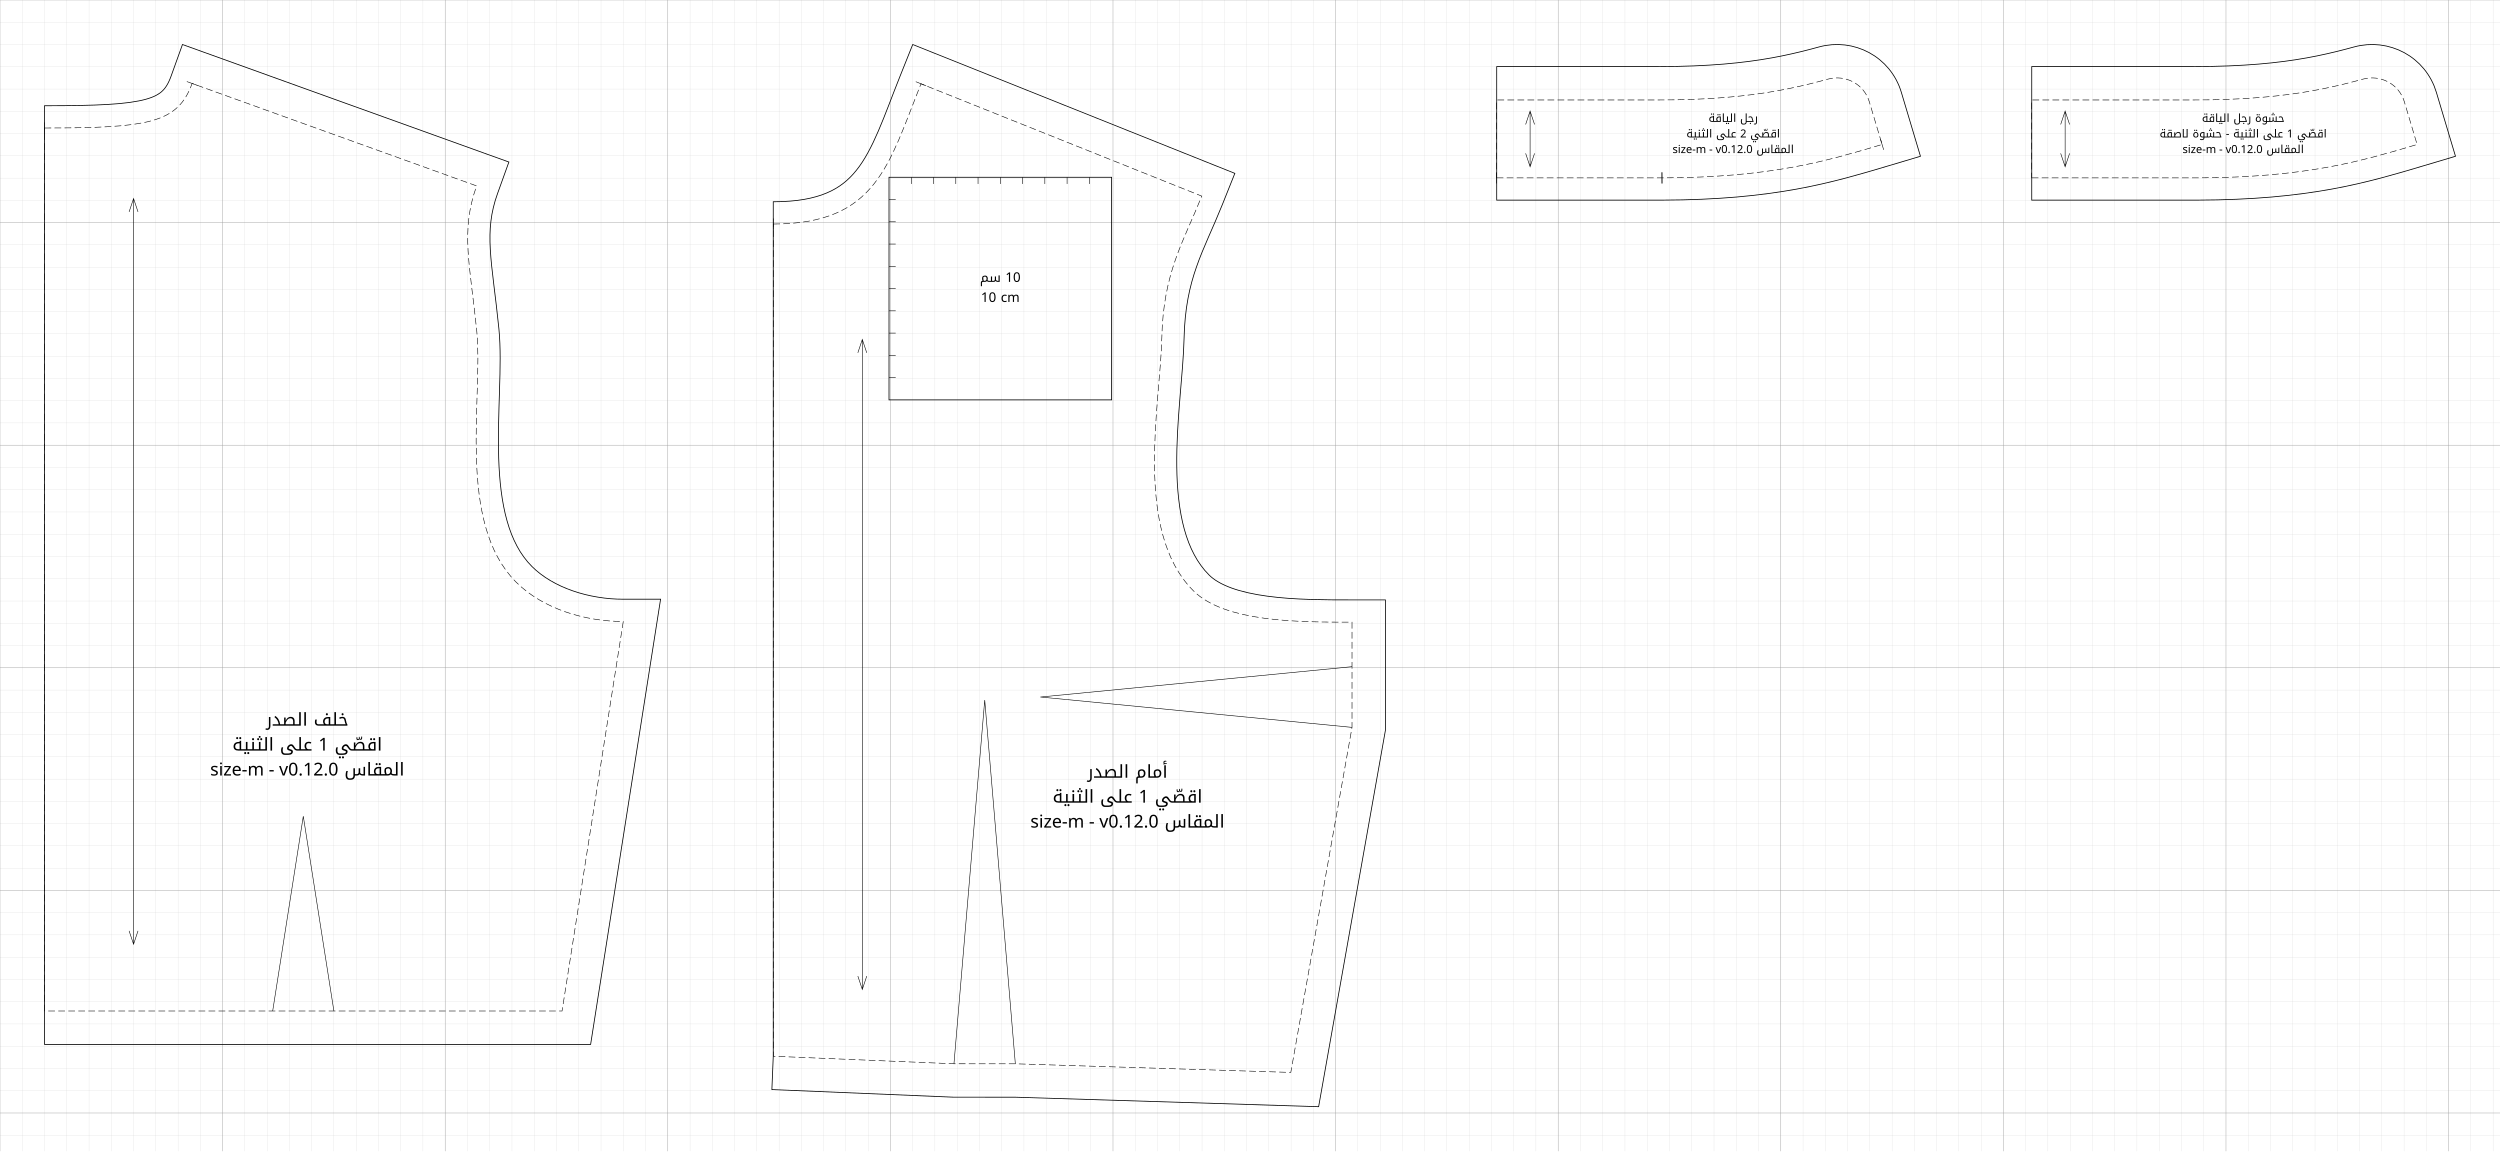
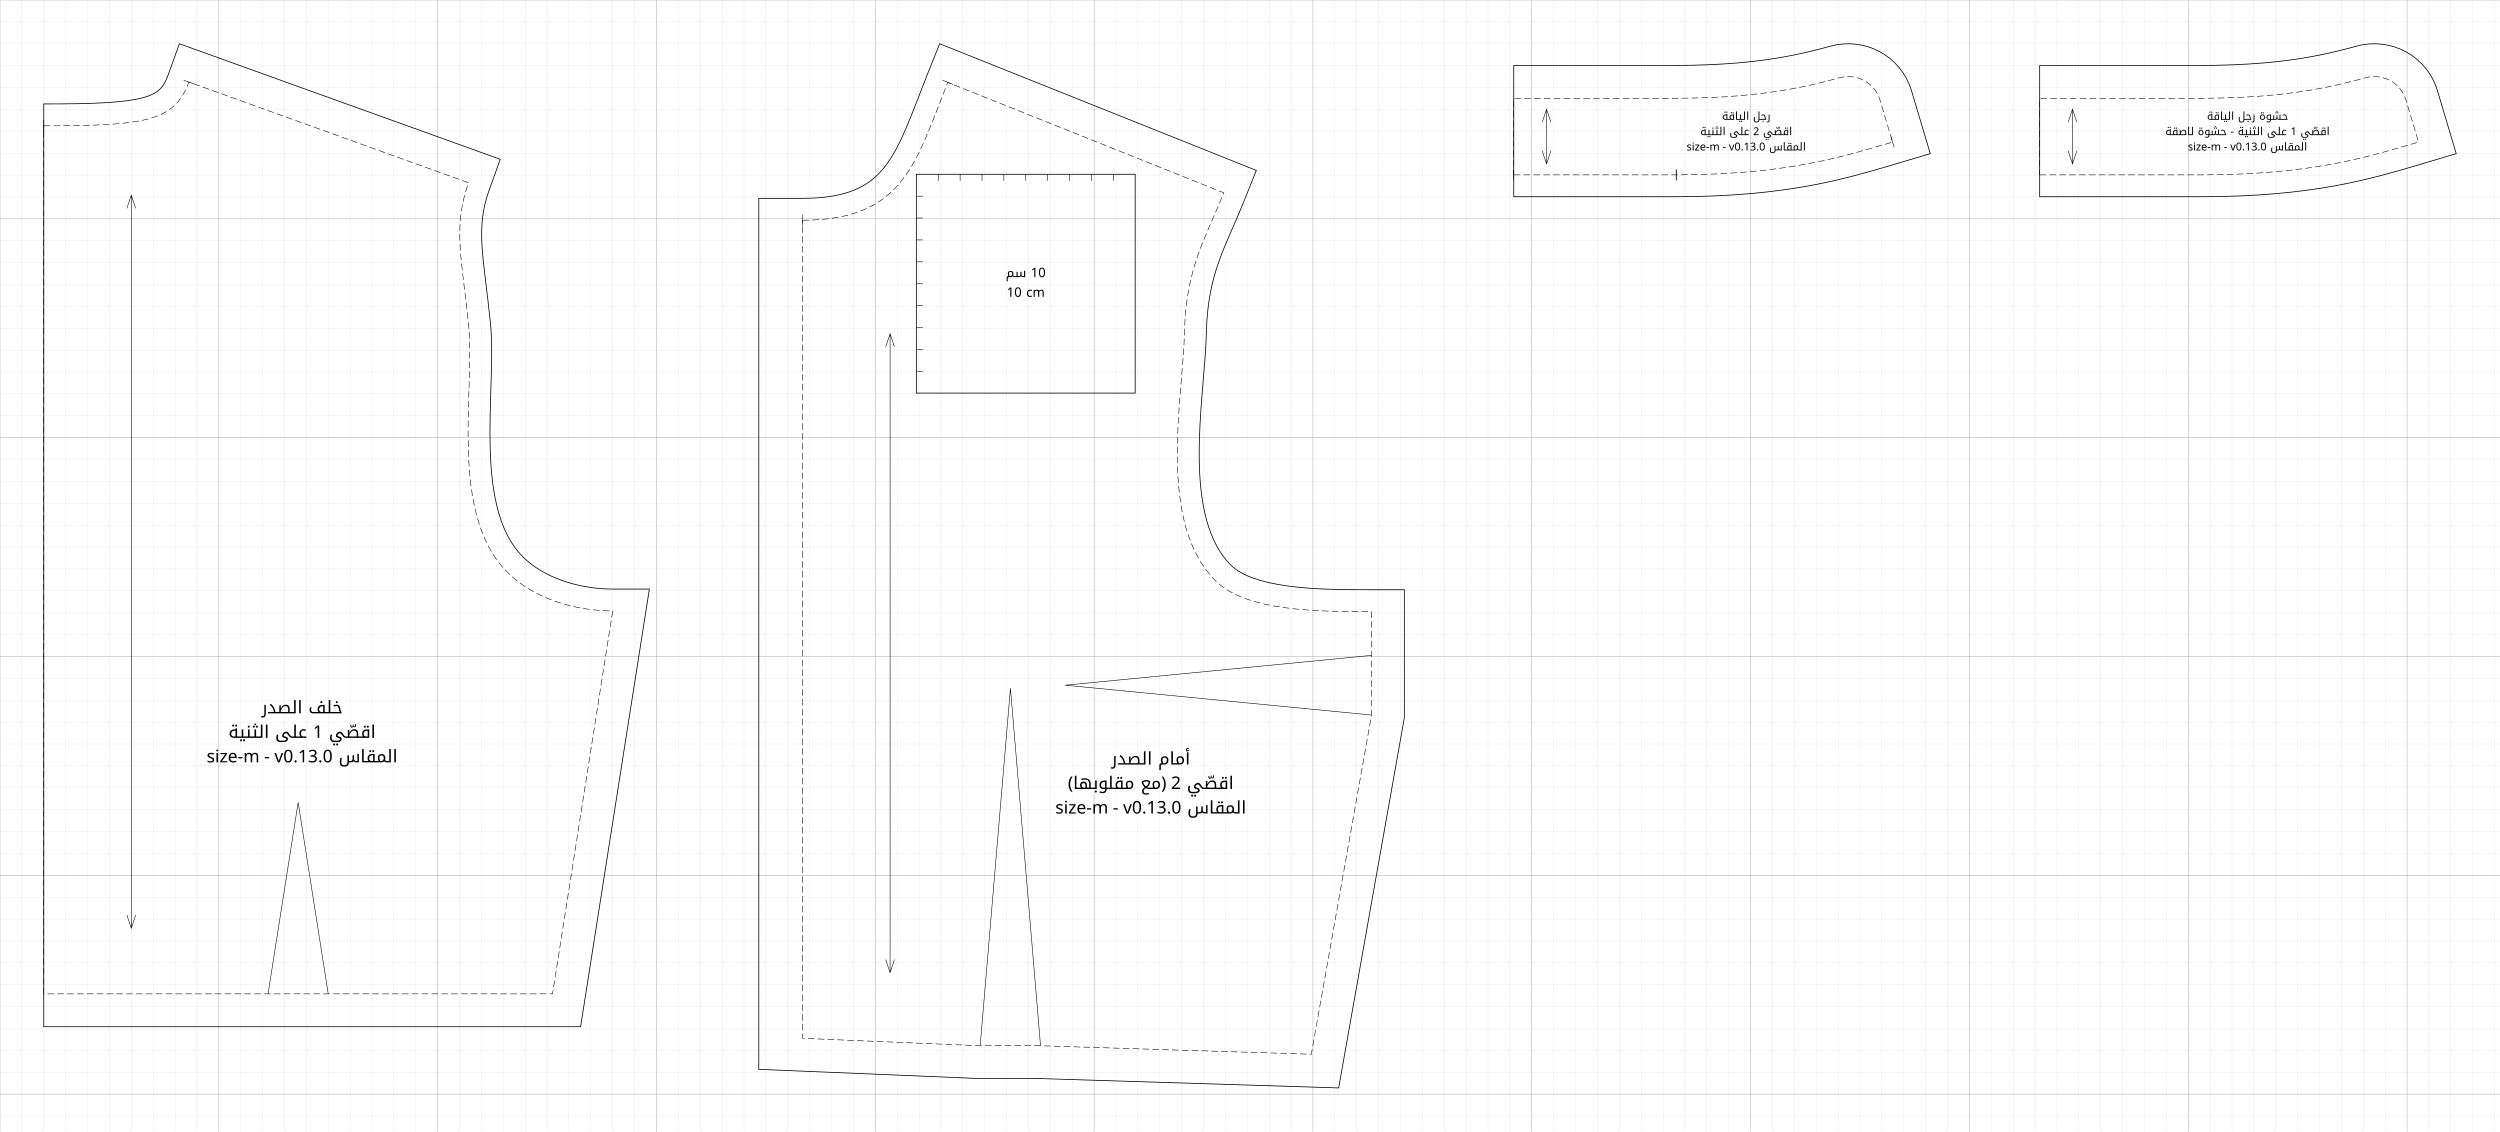
- <svg xmlns="http://www.w3.org/2000/svg" width="1123.10mm" height="517.17mm" viewBox="0 0 1123.10 517.17">
+ <svg xmlns="http://www.w3.org/2000/svg" width="1142.47mm" height="517.17mm" viewBox="0 0 1142.47 517.17">
  <g id="layer-grid">
-     <path id="grid-minor" d="M 10.00 0 V 517.17 M 20.00 0 V 517.17 M 30.00 0 V 517.17 M 40.00 0 V 517.17 M 50.00 0 V 517.17 M 60.00 0 V 517.17 M 70.00 0 V 517.17 M 80.00 0 V 517.17 M 90.00 0 V 517.17 M 110.00 0 V 517.17 M 120.00 0 V 517.17 M 130.00 0 V 517.17 M 140.00 0 V 517.17 M 150.00 0 V 517.17 M 160.00 0 V 517.17 M 170.00 0 V 517.17 M 180.00 0 V 517.17 M 190.00 0 V 517.17 M 210.00 0 V 517.17 M 220.00 0 V 517.17 M 230.00 0 V 517.17 M 240.00 0 V 517.17 M 250.00 0 V 517.17 M 260.00 0 V 517.17 M 270.00 0 V 517.17 M 280.00 0 V 517.17 M 290.00 0 V 517.17 M 310.00 0 V 517.17 M 320.00 0 V 517.17 M 330.00 0 V 517.17 M 340.00 0 V 517.17 M 350.00 0 V 517.17 M 360.00 0 V 517.17 M 370.00 0 V 517.17 M 380.00 0 V 517.17 M 390.00 0 V 517.17 M 410.00 0 V 517.17 M 420.00 0 V 517.17 M 430.00 0 V 517.17 M 440.00 0 V 517.17 M 450.00 0 V 517.17 M 460.00 0 V 517.17 M 470.00 0 V 517.17 M 480.00 0 V 517.17 M 490.00 0 V 517.17 M 510.00 0 V 517.17 M 520.00 0 V 517.17 M 530.00 0 V 517.17 M 540.00 0 V 517.17 M 550.00 0 V 517.17 M 560.00 0 V 517.17 M 570.00 0 V 517.17 M 580.00 0 V 517.17 M 590.00 0 V 517.17 M 610.00 0 V 517.17 M 620.00 0 V 517.17 M 630.00 0 V 517.17 M 640.00 0 V 517.17 M 650.00 0 V 517.17 M 660.00 0 V 517.17 M 670.00 0 V 517.17 M 680.00 0 V 517.17 M 690.00 0 V 517.17 M 710.00 0 V 517.17 M 720.00 0 V 517.17 M 730.00 0 V 517.17 M 740.00 0 V 517.17 M 750.00 0 V 517.17 M 760.00 0 V 517.17 M 770.00 0 V 517.17 M 780.00 0 V 517.17 M 790.00 0 V 517.17 M 810.00 0 V 517.17 M 820.00 0 V 517.17 M 830.00 0 V 517.17 M 840.00 0 V 517.17 M 850.00 0 V 517.17 M 860.00 0 V 517.17 M 870.00 0 V 517.17 M 880.00 0 V 517.17 M 890.00 0 V 517.17 M 910.00 0 V 517.17 M 920.00 0 V 517.17 M 930.00 0 V 517.17 M 940.00 0 V 517.17 M 950.00 0 V 517.17 M 960.00 0 V 517.17 M 970.00 0 V 517.17 M 980.00 0 V 517.17 M 990.00 0 V 517.17 M 1010.00 0 V 517.17 M 1020.00 0 V 517.17 M 1030.00 0 V 517.17 M 1040.00 0 V 517.17 M 1050.00 0 V 517.17 M 1060.00 0 V 517.17 M 1070.00 0 V 517.17 M 1080.00 0 V 517.17 M 1090.00 0 V 517.17 M 1110.00 0 V 517.17 M 1120.00 0 V 517.17 M 0 10.00 H 1123.10 M 0 20.00 H 1123.10 M 0 30.00 H 1123.10 M 0 40.00 H 1123.10 M 0 50.00 H 1123.10 M 0 60.00 H 1123.10 M 0 70.00 H 1123.10 M 0 80.00 H 1123.10 M 0 90.00 H 1123.10 M 0 110.00 H 1123.10 M 0 120.00 H 1123.10 M 0 130.00 H 1123.10 M 0 140.00 H 1123.10 M 0 150.00 H 1123.10 M 0 160.00 H 1123.10 M 0 170.00 H 1123.10 M 0 180.00 H 1123.10 M 0 190.00 H 1123.10 M 0 210.00 H 1123.10 M 0 220.00 H 1123.10 M 0 230.00 H 1123.10 M 0 240.00 H 1123.10 M 0 250.00 H 1123.10 M 0 260.00 H 1123.10 M 0 270.00 H 1123.10 M 0 280.00 H 1123.10 M 0 290.00 H 1123.10 M 0 310.00 H 1123.10 M 0 320.00 H 1123.10 M 0 330.00 H 1123.10 M 0 340.00 H 1123.10 M 0 350.00 H 1123.10 M 0 360.00 H 1123.10 M 0 370.00 H 1123.10 M 0 380.00 H 1123.10 M 0 390.00 H 1123.10 M 0 410.00 H 1123.10 M 0 420.00 H 1123.10 M 0 430.00 H 1123.10 M 0 440.00 H 1123.10 M 0 450.00 H 1123.10 M 0 460.00 H 1123.10 M 0 470.00 H 1123.10 M 0 480.00 H 1123.10 M 0 490.00 H 1123.10 M 0 510.00 H 1123.10" fill="none" stroke="#d0d0d0" stroke-width="0.1" />
-     <path id="grid-major" d="M 0.00 0 V 517.17 M 100.00 0 V 517.17 M 200.00 0 V 517.17 M 300.00 0 V 517.17 M 400.00 0 V 517.17 M 500.00 0 V 517.17 M 600.00 0 V 517.17 M 700.00 0 V 517.17 M 800.00 0 V 517.17 M 900.00 0 V 517.17 M 1000.00 0 V 517.17 M 1100.00 0 V 517.17 M 0 0.00 H 1123.10 M 0 100.00 H 1123.10 M 0 200.00 H 1123.10 M 0 300.00 H 1123.10 M 0 400.00 H 1123.10 M 0 500.00 H 1123.10" fill="none" stroke="#a0a0a0" stroke-width="0.2" />
+     <path id="grid-minor" d="M 10.00 0 V 517.17 M 20.00 0 V 517.17 M 30.00 0 V 517.17 M 40.00 0 V 517.17 M 50.00 0 V 517.17 M 60.00 0 V 517.17 M 70.00 0 V 517.17 M 80.00 0 V 517.17 M 90.00 0 V 517.17 M 110.00 0 V 517.17 M 120.00 0 V 517.17 M 130.00 0 V 517.17 M 140.00 0 V 517.17 M 150.00 0 V 517.17 M 160.00 0 V 517.17 M 170.00 0 V 517.17 M 180.00 0 V 517.17 M 190.00 0 V 517.17 M 210.00 0 V 517.17 M 220.00 0 V 517.17 M 230.00 0 V 517.17 M 240.00 0 V 517.17 M 250.00 0 V 517.17 M 260.00 0 V 517.17 M 270.00 0 V 517.17 M 280.00 0 V 517.17 M 290.00 0 V 517.17 M 310.00 0 V 517.17 M 320.00 0 V 517.17 M 330.00 0 V 517.17 M 340.00 0 V 517.17 M 350.00 0 V 517.17 M 360.00 0 V 517.17 M 370.00 0 V 517.17 M 380.00 0 V 517.17 M 390.00 0 V 517.17 M 410.00 0 V 517.17 M 420.00 0 V 517.17 M 430.00 0 V 517.17 M 440.00 0 V 517.17 M 450.00 0 V 517.17 M 460.00 0 V 517.17 M 470.00 0 V 517.17 M 480.00 0 V 517.17 M 490.00 0 V 517.17 M 510.00 0 V 517.17 M 520.00 0 V 517.17 M 530.00 0 V 517.17 M 540.00 0 V 517.17 M 550.00 0 V 517.17 M 560.00 0 V 517.17 M 570.00 0 V 517.17 M 580.00 0 V 517.17 M 590.00 0 V 517.17 M 610.00 0 V 517.17 M 620.00 0 V 517.17 M 630.00 0 V 517.17 M 640.00 0 V 517.17 M 650.00 0 V 517.17 M 660.00 0 V 517.17 M 670.00 0 V 517.17 M 680.00 0 V 517.17 M 690.00 0 V 517.17 M 710.00 0 V 517.17 M 720.00 0 V 517.17 M 730.00 0 V 517.17 M 740.00 0 V 517.17 M 750.00 0 V 517.17 M 760.00 0 V 517.17 M 770.00 0 V 517.17 M 780.00 0 V 517.17 M 790.00 0 V 517.17 M 810.00 0 V 517.17 M 820.00 0 V 517.17 M 830.00 0 V 517.17 M 840.00 0 V 517.17 M 850.00 0 V 517.17 M 860.00 0 V 517.17 M 870.00 0 V 517.17 M 880.00 0 V 517.17 M 890.00 0 V 517.17 M 910.00 0 V 517.17 M 920.00 0 V 517.17 M 930.00 0 V 517.17 M 940.00 0 V 517.17 M 950.00 0 V 517.17 M 960.00 0 V 517.17 M 970.00 0 V 517.17 M 980.00 0 V 517.17 M 990.00 0 V 517.17 M 1010.00 0 V 517.17 M 1020.00 0 V 517.17 M 1030.00 0 V 517.17 M 1040.00 0 V 517.17 M 1050.00 0 V 517.17 M 1060.00 0 V 517.17 M 1070.00 0 V 517.17 M 1080.00 0 V 517.17 M 1090.00 0 V 517.17 M 1110.00 0 V 517.17 M 1120.00 0 V 517.17 M 1130.00 0 V 517.17 M 1140.00 0 V 517.17 M 0 10.00 H 1142.47 M 0 20.00 H 1142.47 M 0 30.00 H 1142.47 M 0 40.00 H 1142.47 M 0 50.00 H 1142.47 M 0 60.00 H 1142.47 M 0 70.00 H 1142.47 M 0 80.00 H 1142.47 M 0 90.00 H 1142.47 M 0 110.00 H 1142.47 M 0 120.00 H 1142.47 M 0 130.00 H 1142.47 M 0 140.00 H 1142.47 M 0 150.00 H 1142.47 M 0 160.00 H 1142.47 M 0 170.00 H 1142.47 M 0 180.00 H 1142.47 M 0 190.00 H 1142.47 M 0 210.00 H 1142.47 M 0 220.00 H 1142.47 M 0 230.00 H 1142.47 M 0 240.00 H 1142.47 M 0 250.00 H 1142.47 M 0 260.00 H 1142.47 M 0 270.00 H 1142.47 M 0 280.00 H 1142.47 M 0 290.00 H 1142.47 M 0 310.00 H 1142.47 M 0 320.00 H 1142.47 M 0 330.00 H 1142.47 M 0 340.00 H 1142.47 M 0 350.00 H 1142.47 M 0 360.00 H 1142.47 M 0 370.00 H 1142.47 M 0 380.00 H 1142.47 M 0 390.00 H 1142.47 M 0 410.00 H 1142.47 M 0 420.00 H 1142.47 M 0 430.00 H 1142.47 M 0 440.00 H 1142.47 M 0 450.00 H 1142.47 M 0 460.00 H 1142.47 M 0 470.00 H 1142.47 M 0 480.00 H 1142.47 M 0 490.00 H 1142.47 M 0 510.00 H 1142.47" fill="none" stroke="#d0d0d0" stroke-width="0.1" />
+     <path id="grid-major" d="M 0.00 0 V 517.17 M 100.00 0 V 517.17 M 200.00 0 V 517.17 M 300.00 0 V 517.17 M 400.00 0 V 517.17 M 500.00 0 V 517.17 M 600.00 0 V 517.17 M 700.00 0 V 517.17 M 800.00 0 V 517.17 M 900.00 0 V 517.17 M 1000.00 0 V 517.17 M 1100.00 0 V 517.17 M 0 0.00 H 1142.47 M 0 100.00 H 1142.47 M 0 200.00 H 1142.47 M 0 300.00 H 1142.47 M 0 400.00 H 1142.47 M 0 500.00 H 1142.47" fill="none" stroke="#a0a0a0" stroke-width="0.2" />
  </g>
  <g id="layer-cut">
    <path id="piece-bodice-back-cut" d="M 20.00 47.50 C 25.77 47.50 30.96 47.47 35.72 47.38 C 40.46 47.29 44.62 47.15 48.43 46.92 C 52.22 46.70 55.36 46.41 58.30 46.01 C 59.75 45.81 60.96 45.61 62.21 45.36 C 63.45 45.12 64.41 44.90 65.46 44.61 C 66.49 44.32 67.21 44.09 68.07 43.76 C 68.91 43.44 69.41 43.22 70.10 42.86 C 70.77 42.51 71.10 42.31 71.66 41.92 C 72.20 41.54 72.42 41.36 72.88 40.92 C 73.34 40.49 73.53 40.29 73.94 39.78 C 74.36 39.26 74.56 38.96 74.94 38.34 C 75.33 37.70 75.57 37.25 75.92 36.48 C 76.29 35.70 76.55 35.05 76.89 34.11 L 81.97 20.00 L 91.38 23.39 L 219.20 69.41 L 228.61 72.79 L 223.53 86.91 C 222.71 89.20 222.13 91.13 221.62 93.29 C 221.11 95.43 220.79 97.25 220.54 99.36 C 220.29 101.46 220.17 103.34 220.12 105.51 C 220.08 107.70 220.13 109.76 220.27 112.12 C 220.40 114.48 220.60 116.83 220.87 119.44 C 221.14 122.06 221.46 124.77 221.82 127.70 C 222.53 133.58 223.38 140.20 224.13 147.75 C 224.33 149.78 224.48 152.04 224.56 154.21 C 224.65 156.38 224.69 158.71 224.69 161.00 C 224.69 165.56 224.56 170.46 224.40 175.41 C 224.25 180.36 224.07 185.42 223.98 190.55 C 223.88 195.69 223.87 200.74 224.03 205.84 C 224.20 210.94 224.53 215.73 225.14 220.57 C 225.45 222.99 225.80 225.19 226.25 227.50 C 226.70 229.80 227.17 231.84 227.79 234.00 C 228.40 236.16 229.01 238.00 229.79 240.00 C 230.58 241.98 231.33 243.61 232.30 245.42 C 233.27 247.22 234.15 248.63 235.33 250.23 C 236.50 251.83 237.53 253.05 238.93 254.45 C 240.20 255.71 241.32 256.69 242.78 257.81 C 244.24 258.93 245.55 259.81 247.18 260.78 C 248.82 261.75 250.29 262.52 252.06 263.33 C 253.84 264.15 255.45 264.79 257.33 265.44 C 261.09 266.74 264.61 267.61 268.58 268.26 C 272.54 268.91 276.12 269.19 280.00 269.19 L 296.76 269.19 L 294.82 281.52 L 267.32 456.52 L 265.33 469.19 L 252.50 469.19 L 150.00 469.19 L 122.50 469.19 L 20.00 469.19 L 20.00 454.19 L 20.00 57.50 L 20.00 47.50 Z" fill="none" stroke="#000000" stroke-width="0.35" />
-     <path id="piece-bodice-front-cut" d="M 347.38 90.64 C 350.10 90.64 352.44 90.55 354.84 90.36 C 357.21 90.18 359.19 89.93 361.26 89.57 C 363.32 89.21 364.96 88.83 366.75 88.32 C 368.52 87.82 369.87 87.34 371.41 86.68 C 372.93 86.04 374.06 85.48 375.39 84.70 C 376.70 83.93 377.67 83.27 378.84 82.37 C 380.00 81.46 380.87 80.69 381.91 79.65 C 382.96 78.60 383.77 77.69 384.73 76.49 C 385.69 75.29 386.48 74.20 387.37 72.84 C 388.26 71.47 389.03 70.19 389.86 68.67 C 391.55 65.61 393.03 62.47 394.60 58.82 C 396.18 55.16 397.69 51.32 399.31 47.14 C 400.92 42.97 402.61 38.53 404.46 33.93 L 410.03 20.00 L 419.31 23.71 L 545.45 74.17 L 554.74 77.88 L 549.17 91.81 C 547.04 97.13 544.87 101.97 542.87 106.56 C 540.88 111.14 539.09 115.36 537.51 119.91 C 535.91 124.47 534.67 128.87 533.68 134.18 C 533.18 136.86 532.80 139.49 532.50 142.52 C 532.19 145.57 532.00 148.62 531.93 152.11 C 531.84 156.01 531.56 160.41 531.22 164.92 C 530.87 169.41 530.45 174.19 530.05 179.11 C 529.64 184.04 529.27 189.05 529.00 194.19 C 528.74 199.33 528.59 204.36 528.65 209.48 C 528.71 214.61 528.96 219.40 529.52 224.27 C 529.80 226.70 530.12 228.91 530.55 231.22 C 530.98 233.54 531.44 235.58 532.04 237.76 C 532.64 239.93 533.25 241.78 534.02 243.79 C 534.80 245.79 535.55 247.42 536.52 249.24 C 537.48 251.04 538.37 252.46 539.54 254.07 C 540.71 255.67 541.74 256.89 543.14 258.28 C 543.77 258.91 544.21 259.30 544.98 259.88 C 545.75 260.47 546.36 260.87 547.27 261.40 C 548.19 261.95 548.96 262.35 550.02 262.83 C 551.08 263.32 552.01 263.71 553.20 264.14 C 555.58 265.01 557.89 265.66 560.67 266.29 C 563.47 266.93 566.21 267.40 569.29 267.82 C 575.45 268.66 581.78 269.07 588.33 269.28 C 594.89 269.50 601.32 269.50 607.38 269.50 L 622.38 269.50 L 622.38 279.50 L 622.38 299.50 L 622.38 326.77 L 622.38 328.09 L 622.15 329.39 L 594.65 484.39 L 592.38 497.17 L 579.41 496.76 L 455.90 492.90 L 428.56 492.89 L 428.24 492.89 L 427.93 492.88 L 346.76 489.48 L 347.38 474.50 L 347.38 100.64 L 347.38 90.64 Z" fill="none" stroke="#000000" stroke-width="0.35" />
-     <path id="piece-collar-stand-cut" d="M 672.38 89.91 L 745.06 89.91 C 745.59 89.91 746.13 89.91 746.66 89.91 C 759.17 89.87 770.36 89.36 780.19 88.51 C 790.08 87.65 799.04 86.41 806.97 84.98 C 822.99 82.07 835.94 78.20 848.37 74.49 L 862.74 70.20 L 859.88 60.62 L 854.15 41.46 C 853.90 40.59 853.47 39.40 853.14 38.59 C 852.80 37.76 852.26 36.63 851.85 35.86 C 851.44 35.09 850.80 34.02 850.32 33.31 C 849.84 32.59 849.11 31.60 848.56 30.94 C 848.02 30.28 847.20 29.38 846.60 28.78 C 846.00 28.18 845.10 27.37 844.45 26.84 C 843.80 26.30 842.84 25.59 842.14 25.12 C 841.45 24.66 840.42 24.04 839.69 23.64 C 838.95 23.24 837.88 22.73 837.11 22.40 C 836.34 22.07 835.22 21.66 834.42 21.41 C 833.63 21.16 832.47 20.85 831.65 20.67 C 830.83 20.50 829.64 20.30 828.80 20.20 C 827.96 20.10 826.75 20.02 825.90 20.00 C 825.04 19.99 823.82 20.02 822.96 20.09 C 822.10 20.15 820.88 20.30 820.02 20.45 C 819.16 20.60 817.95 20.87 817.09 21.11 C 815.91 21.44 814.76 21.75 813.54 22.07 C 810.57 22.85 808.02 23.49 804.95 24.17 C 801.86 24.87 799.21 25.41 795.88 26.01 C 792.50 26.61 789.55 27.08 785.80 27.57 C 783.91 27.81 782.25 28.01 780.24 28.23 C 778.21 28.44 776.40 28.62 774.24 28.80 C 772.07 28.98 770.10 29.12 767.78 29.26 C 765.44 29.41 763.29 29.52 760.78 29.61 C 755.73 29.82 750.84 29.91 745.06 29.91 L 672.38 29.91 L 672.38 44.91 L 672.38 79.91 L 672.38 89.91 Z" fill="none" stroke="#000000" stroke-width="0.35" />
-     <path id="piece-collar-stand-interfacing-cut" d="M 912.74 89.91 L 985.42 89.91 C 985.95 89.91 986.49 89.91 987.02 89.91 C 999.53 89.87 1010.72 89.36 1020.55 88.51 C 1030.44 87.65 1039.39 86.41 1047.33 84.98 C 1063.34 82.07 1076.30 78.20 1088.72 74.49 L 1103.10 70.20 L 1100.23 60.62 L 1094.51 41.46 C 1094.25 40.59 1093.83 39.40 1093.50 38.59 C 1093.16 37.76 1092.62 36.63 1092.21 35.86 C 1091.80 35.09 1091.16 34.02 1090.68 33.31 C 1090.20 32.59 1089.46 31.60 1088.92 30.94 C 1088.38 30.28 1087.56 29.38 1086.96 28.78 C 1086.36 28.18 1085.46 27.37 1084.81 26.84 C 1084.16 26.30 1083.20 25.59 1082.50 25.12 C 1081.80 24.66 1080.78 24.04 1080.05 23.64 C 1079.31 23.24 1078.24 22.73 1077.47 22.40 C 1076.70 22.07 1075.58 21.66 1074.78 21.41 C 1073.98 21.16 1072.83 20.85 1072.00 20.67 C 1071.18 20.50 1070.00 20.30 1069.16 20.20 C 1068.32 20.10 1067.11 20.02 1066.25 20.00 C 1065.40 19.99 1064.18 20.02 1063.32 20.09 C 1062.46 20.15 1061.24 20.30 1060.38 20.45 C 1059.52 20.60 1058.31 20.87 1057.45 21.11 C 1056.27 21.44 1055.12 21.75 1053.89 22.07 C 1050.92 22.85 1048.37 23.49 1045.31 24.17 C 1042.21 24.87 1039.56 25.41 1036.24 26.01 C 1032.86 26.61 1029.90 27.08 1026.16 27.57 C 1024.26 27.81 1022.61 28.01 1020.59 28.23 C 1018.56 28.44 1016.76 28.62 1014.60 28.80 C 1012.42 28.98 1010.46 29.12 1008.13 29.26 C 1005.79 29.41 1003.64 29.52 1001.14 29.61 C 996.09 29.82 991.20 29.91 985.42 29.91 L 912.74 29.91 L 912.74 44.91 L 912.74 79.91 L 912.74 89.91 Z" fill="none" stroke="#000000" stroke-width="0.35" />
+     <path id="piece-bodice-front-cut" d="M 366.76 90.64 C 369.47 90.64 371.82 90.55 374.21 90.36 C 376.58 90.18 378.56 89.93 380.64 89.57 C 382.69 89.21 384.34 88.83 386.13 88.32 C 387.89 87.82 389.25 87.34 390.78 86.68 C 392.30 86.04 393.43 85.48 394.76 84.70 C 396.07 83.93 397.04 83.27 398.21 82.37 C 399.37 81.46 400.24 80.69 401.29 79.65 C 402.34 78.60 403.15 77.69 404.11 76.49 C 405.07 75.29 405.85 74.20 406.74 72.84 C 407.63 71.47 408.40 70.19 409.24 68.67 C 410.92 65.61 412.41 62.47 413.97 58.82 C 415.55 55.16 417.06 51.32 418.68 47.14 C 420.30 42.97 421.99 38.53 423.83 33.93 L 429.40 20.00 L 438.68 23.71 L 564.83 74.17 L 574.11 77.88 L 568.54 91.81 C 566.41 97.13 564.24 101.97 562.25 106.56 C 560.25 111.14 558.47 115.36 556.88 119.91 C 555.29 124.47 554.04 128.87 553.05 134.18 C 552.55 136.86 552.17 139.49 551.87 142.52 C 551.56 145.57 551.37 148.62 551.30 152.11 C 551.21 156.01 550.94 160.41 550.59 164.92 C 550.25 169.41 549.82 174.19 549.42 179.11 C 549.02 184.04 548.64 189.05 548.38 194.19 C 548.11 199.33 547.97 204.36 548.03 209.48 C 548.09 214.61 548.34 219.40 548.89 224.27 C 549.17 226.70 549.49 228.91 549.93 231.22 C 550.36 233.54 550.82 235.58 551.42 237.76 C 552.01 239.93 552.62 241.78 553.40 243.79 C 554.17 245.79 554.92 247.42 555.89 249.24 C 556.86 251.04 557.74 252.46 558.91 254.07 C 560.09 255.67 561.12 256.89 562.51 258.28 C 563.14 258.91 563.59 259.30 564.35 259.88 C 565.13 260.47 565.73 260.87 566.64 261.40 C 567.57 261.95 568.34 262.35 569.39 262.83 C 570.45 263.32 571.39 263.71 572.57 264.14 C 574.96 265.01 577.26 265.66 580.04 266.29 C 582.84 266.93 585.59 267.40 588.66 267.82 C 594.83 268.66 601.15 269.07 607.71 269.28 C 614.26 269.50 620.70 269.50 626.76 269.50 L 641.76 269.50 L 641.76 279.50 L 641.76 299.50 L 641.76 326.77 L 641.76 328.09 L 641.52 329.39 L 614.02 484.39 L 611.76 497.17 L 598.79 496.76 L 475.27 492.90 L 447.93 492.89 L 447.62 492.89 L 447.31 492.88 L 366.13 489.48 L 346.76 488.67 L 346.76 474.50 L 346.76 100.64 L 346.76 90.64 L 366.76 90.64 Z" fill="none" stroke="#000000" stroke-width="0.35" />
+     <path id="piece-collar-stand-cut" d="M 691.76 89.91 L 764.43 89.91 C 764.97 89.91 765.51 89.91 766.04 89.91 C 778.54 89.87 789.73 89.36 799.57 88.51 C 809.46 87.65 818.41 86.41 826.35 84.98 C 842.36 82.07 855.32 78.20 867.74 74.49 L 882.11 70.20 L 879.25 60.62 L 873.53 41.46 C 873.27 40.59 872.85 39.40 872.51 38.59 C 872.17 37.76 871.64 36.63 871.23 35.86 C 870.81 35.09 870.17 34.02 869.70 33.31 C 869.21 32.59 868.48 31.60 867.94 30.94 C 867.39 30.28 866.57 29.38 865.97 28.78 C 865.37 28.18 864.48 27.37 863.83 26.84 C 863.17 26.30 862.21 25.59 861.52 25.12 C 860.82 24.66 859.80 24.04 859.06 23.64 C 858.33 23.24 857.25 22.73 856.48 22.40 C 855.72 22.07 854.60 21.66 853.80 21.41 C 853.00 21.16 851.84 20.85 851.02 20.67 C 850.20 20.50 849.01 20.30 848.17 20.20 C 847.33 20.10 846.12 20.02 845.27 20.00 C 844.42 19.99 843.20 20.02 842.33 20.09 C 841.48 20.15 840.26 20.30 839.39 20.45 C 838.54 20.60 837.32 20.87 836.47 21.11 C 835.28 21.44 834.14 21.75 832.91 22.07 C 829.94 22.85 827.39 23.49 824.33 24.17 C 821.23 24.87 818.58 25.41 815.25 26.01 C 811.87 26.61 808.92 27.08 805.18 27.57 C 803.28 27.81 801.62 28.01 799.61 28.23 C 797.58 28.44 795.78 28.62 793.62 28.80 C 791.44 28.98 789.47 29.12 787.15 29.26 C 784.81 29.41 782.66 29.52 780.16 29.61 C 775.11 29.82 770.21 29.91 764.43 29.91 L 691.76 29.91 L 691.76 44.91 L 691.76 79.91 L 691.76 89.91 Z" fill="none" stroke="#000000" stroke-width="0.35" />
+     <path id="piece-collar-stand-interfacing-cut" d="M 932.11 89.91 L 1004.79 89.91 C 1005.32 89.91 1005.86 89.91 1006.39 89.91 C 1018.90 89.87 1030.09 89.36 1039.92 88.51 C 1049.81 87.65 1058.77 86.41 1066.70 84.98 C 1082.72 82.07 1095.67 78.20 1108.10 74.49 L 1122.47 70.20 L 1119.61 60.62 L 1113.88 41.46 C 1113.63 40.59 1113.20 39.40 1112.87 38.59 C 1112.53 37.76 1111.99 36.63 1111.58 35.86 C 1111.17 35.09 1110.53 34.02 1110.05 33.31 C 1109.57 32.59 1108.84 31.60 1108.29 30.94 C 1107.75 30.28 1106.93 29.38 1106.33 28.78 C 1105.73 28.18 1104.83 27.37 1104.18 26.84 C 1103.53 26.30 1102.57 25.59 1101.87 25.12 C 1101.18 24.66 1100.15 24.04 1099.42 23.64 C 1098.69 23.24 1097.61 22.73 1096.84 22.40 C 1096.07 22.07 1094.95 21.66 1094.16 21.41 C 1093.36 21.16 1092.20 20.85 1091.38 20.67 C 1090.56 20.50 1089.37 20.30 1088.53 20.20 C 1087.69 20.10 1086.48 20.02 1085.63 20.00 C 1084.77 19.99 1083.55 20.02 1082.69 20.09 C 1081.83 20.15 1080.61 20.30 1079.75 20.45 C 1078.89 20.60 1077.68 20.87 1076.83 21.11 C 1075.64 21.44 1074.49 21.75 1073.27 22.07 C 1070.30 22.85 1067.75 23.49 1064.68 24.17 C 1061.59 24.87 1058.94 25.41 1055.61 26.01 C 1052.23 26.61 1049.28 27.08 1045.53 27.57 C 1043.64 27.81 1041.98 28.01 1039.97 28.23 C 1037.94 28.44 1036.13 28.62 1033.97 28.80 C 1031.80 28.98 1029.83 29.12 1027.51 29.26 C 1025.17 29.41 1023.02 29.52 1020.51 29.61 C 1015.47 29.82 1010.57 29.91 1004.79 29.91 L 932.11 29.91 L 932.11 44.91 L 932.11 79.91 L 932.11 89.91 Z" fill="none" stroke="#000000" stroke-width="0.35" />
  </g>
  <g id="layer-stitch">
    <path id="piece-bodice-back-stitch" d="M 20.00 57.50 C 66.41 57.50 79.82 55.48 86.30 37.50 L 214.12 83.52 C 206.76 103.98 211.23 119.08 214.18 148.74 C 217.14 178.41 204.95 234.61 231.86 261.52 C 243.95 273.60 262.91 279.19 280.00 279.19 L 252.50 454.19 L 150.00 454.19 L 122.50 454.19 L 20.00 454.19 L 20.00 57.50 Z" fill="none" stroke="#000000" stroke-width="0.25" stroke-dasharray="3 1.5" />
-     <path id="piece-bodice-front-stitch" d="M 347.38 100.64 C 393.83 100.64 399.24 73.88 413.74 37.64 L 539.88 88.10 C 531.68 108.61 522.56 122.36 521.93 151.90 C 521.29 181.44 509.12 238.41 536.07 265.36 C 550.21 279.50 583.15 279.50 607.38 279.50 L 607.38 299.50 L 607.38 326.77 L 579.88 481.77 L 456.13 477.90 L 428.56 477.89 L 347.38 474.50 L 347.38 100.64 Z" fill="none" stroke="#000000" stroke-width="0.25" stroke-dasharray="3 1.5" />
-     <path id="piece-collar-stand-stitch" d="M 672.38 79.91 L 745.06 79.91 C 745.59 79.91 746.11 79.91 746.63 79.91 C 795.81 79.76 820.66 72.33 845.51 64.91 L 839.78 45.75 C 837.40 37.76 829.12 33.35 821.09 35.57 C 819.86 35.91 818.63 36.24 817.36 36.58 C 814.28 37.39 811.46 38.08 808.25 38.81 C 805.00 39.54 802.03 40.15 798.53 40.77 C 794.98 41.41 791.68 41.93 787.75 42.44 C 785.77 42.70 783.93 42.92 781.83 43.14 C 779.72 43.37 777.74 43.56 775.49 43.75 C 773.23 43.93 771.10 44.09 768.69 44.24 C 766.27 44.38 763.96 44.50 761.38 44.60 C 756.18 44.81 750.99 44.91 745.06 44.91 L 672.38 44.91 L 672.38 79.91 Z" fill="none" stroke="#000000" stroke-width="0.25" stroke-dasharray="3 1.5" />
-     <path id="piece-collar-stand-interfacing-stitch" d="M 912.74 79.91 L 985.42 79.91 C 985.94 79.91 986.47 79.91 986.99 79.91 C 1036.17 79.76 1061.01 72.33 1085.86 64.91 L 1080.14 45.75 C 1077.75 37.76 1069.48 33.35 1061.44 35.57 C 1060.22 35.91 1058.99 36.24 1057.72 36.58 C 1054.64 37.39 1051.82 38.08 1048.60 38.81 C 1045.36 39.54 1042.39 40.15 1038.88 40.77 C 1035.34 41.41 1032.04 41.93 1028.11 42.44 C 1026.12 42.70 1024.29 42.92 1022.19 43.14 C 1020.07 43.37 1018.10 43.56 1015.85 43.75 C 1013.59 43.93 1011.46 44.09 1009.05 44.24 C 1006.63 44.38 1004.32 44.50 1001.74 44.60 C 996.54 44.81 991.35 44.91 985.42 44.91 L 912.74 44.91 L 912.74 79.91 Z" fill="none" stroke="#000000" stroke-width="0.25" stroke-dasharray="3 1.5" />
+     <path id="piece-bodice-front-stitch" d="M 366.76 100.64 C 413.21 100.64 418.62 73.88 433.11 37.64 L 559.26 88.10 C 551.05 108.61 541.94 122.36 541.30 151.90 C 540.67 181.44 528.49 238.41 555.44 265.36 C 569.59 279.50 602.52 279.50 626.76 279.50 L 626.76 299.50 L 626.76 326.77 L 599.26 481.77 L 475.51 477.90 L 447.93 477.89 L 366.76 474.50 L 366.76 100.64 Z" fill="none" stroke="#000000" stroke-width="0.25" stroke-dasharray="3 1.5" />
+     <path id="piece-collar-stand-stitch" d="M 691.76 79.91 L 764.43 79.91 C 764.96 79.91 765.48 79.91 766.00 79.91 C 815.18 79.76 840.03 72.33 864.88 64.91 L 859.15 45.75 C 856.77 37.76 848.49 33.35 840.46 35.57 C 839.24 35.91 838.01 36.24 836.73 36.58 C 833.65 37.39 830.84 38.08 827.62 38.81 C 824.38 39.54 821.40 40.15 817.90 40.77 C 814.36 41.41 811.05 41.93 807.12 42.44 C 805.14 42.70 803.31 42.92 801.20 43.14 C 799.09 43.37 797.11 43.56 794.87 43.75 C 792.61 43.93 790.47 44.09 788.06 44.24 C 785.64 44.38 783.33 44.50 780.75 44.60 C 775.55 44.81 770.36 44.91 764.43 44.91 L 691.76 44.91 L 691.76 79.91 Z" fill="none" stroke="#000000" stroke-width="0.25" stroke-dasharray="3 1.5" />
+     <path id="piece-collar-stand-interfacing-stitch" d="M 932.11 79.91 L 1004.79 79.91 C 1005.32 79.91 1005.84 79.91 1006.36 79.91 C 1055.54 79.76 1080.39 72.33 1105.24 64.91 L 1099.51 45.75 C 1097.13 37.76 1088.85 33.35 1080.82 35.57 C 1079.59 35.91 1078.36 36.24 1077.09 36.58 C 1074.01 37.39 1071.19 38.08 1067.98 38.81 C 1064.73 39.54 1061.76 40.15 1058.26 40.77 C 1054.71 41.41 1051.41 41.93 1047.48 42.44 C 1045.50 42.70 1043.66 42.92 1041.56 43.14 C 1039.45 43.37 1037.47 43.56 1035.22 43.75 C 1032.96 43.93 1030.83 44.09 1028.42 44.24 C 1026.00 44.38 1023.69 44.50 1021.11 44.60 C 1015.91 44.81 1010.72 44.91 1004.79 44.91 L 932.11 44.91 L 932.11 79.91 Z" fill="none" stroke="#000000" stroke-width="0.25" stroke-dasharray="3 1.5" />
  </g>
  <g id="layer-notches">
    <path id="piece-bodice-back-notch-collar-cb" d="M 20.00 55.00 L 20.00 60.00" fill="none" stroke="#000000" stroke-width="0.25" />
    <path id="piece-bodice-back-notch-collar-shoulder-back" d="M 83.94 36.65 L 88.65 38.35" fill="none" stroke="#000000" stroke-width="0.25" />
-     <path id="piece-bodice-front-notch-collar-shoulder-front" d="M 411.42 36.71 L 416.06 38.57" fill="none" stroke="#000000" stroke-width="0.25" />
-     <path id="piece-bodice-front-notch-collar-cf" d="M 347.38 98.14 L 347.38 103.14" fill="none" stroke="#000000" stroke-width="0.25" />
-     <path id="piece-collar-stand-notch-collar-cb" d="M 672.38 77.41 L 672.38 82.41" fill="none" stroke="#000000" stroke-width="0.25" />
-     <path id="piece-collar-stand-notch-collar-shoulder-back" d="M 746.62 77.41 L 746.64 82.41" fill="none" stroke="#000000" stroke-width="0.25" />
-     <path id="piece-collar-stand-notch-collar-shoulder-front" d="M 746.62 77.41 L 746.64 82.41" fill="none" stroke="#000000" stroke-width="0.25" />
-     <path id="piece-collar-stand-notch-collar-cf" d="M 844.79 62.52 L 846.22 67.31" fill="none" stroke="#000000" stroke-width="0.25" />
+     <path id="piece-bodice-front-notch-collar-shoulder-front" d="M 430.79 36.71 L 435.43 38.57" fill="none" stroke="#000000" stroke-width="0.25" />
+     <path id="piece-bodice-front-notch-collar-cf" d="M 366.76 98.14 L 366.76 103.14" fill="none" stroke="#000000" stroke-width="0.25" />
+     <path id="piece-collar-stand-notch-collar-cb" d="M 691.76 77.41 L 691.76 82.41" fill="none" stroke="#000000" stroke-width="0.25" />
+     <path id="piece-collar-stand-notch-collar-shoulder-back" d="M 766.00 77.41 L 766.01 82.41" fill="none" stroke="#000000" stroke-width="0.25" />
+     <path id="piece-collar-stand-notch-collar-shoulder-front" d="M 766.00 77.41 L 766.01 82.41" fill="none" stroke="#000000" stroke-width="0.25" />
+     <path id="piece-collar-stand-notch-collar-cf" d="M 864.16 62.52 L 865.59 67.31" fill="none" stroke="#000000" stroke-width="0.25" />
  </g>
  <g id="layer-grain">
    <path id="piece-bodice-back-grain" d="M 60.00 89.19 L 60.00 424.19 M 58.00 418.19 L 60.00 424.19 L 62.00 418.19 M 62.00 95.19 L 60.00 89.19 L 58.00 95.19" fill="none" stroke="#000000" stroke-width="0.25" />
-     <path id="piece-bodice-front-grain" d="M 387.38 152.50 L 387.38 444.50 M 385.38 438.50 L 387.38 444.50 L 389.38 438.50 M 389.38 158.50 L 387.38 152.50 L 385.38 158.50" fill="none" stroke="#000000" stroke-width="0.25" />
-     <path id="piece-collar-stand-grain" d="M 687.38 74.91 L 687.38 49.91 M 689.38 55.91 L 687.38 49.91 L 685.38 55.91 M 685.38 68.91 L 687.38 74.91 L 689.38 68.91" fill="none" stroke="#000000" stroke-width="0.25" />
-     <path id="piece-collar-stand-interfacing-grain" d="M 927.74 74.91 L 927.74 49.91 M 929.74 55.91 L 927.74 49.91 L 925.74 55.91 M 925.74 68.91 L 927.74 74.91 L 929.74 68.91" fill="none" stroke="#000000" stroke-width="0.25" />
+     <path id="piece-bodice-front-grain" d="M 406.76 152.50 L 406.76 444.50 M 404.76 438.50 L 406.76 444.50 L 408.76 438.50 M 408.76 158.50 L 406.76 152.50 L 404.76 158.50" fill="none" stroke="#000000" stroke-width="0.25" />
+     <path id="piece-collar-stand-grain" d="M 706.76 74.91 L 706.76 49.91 M 708.76 55.91 L 706.76 49.91 L 704.76 55.91 M 704.76 68.91 L 706.76 74.91 L 708.76 68.91" fill="none" stroke="#000000" stroke-width="0.25" />
+     <path id="piece-collar-stand-interfacing-grain" d="M 947.11 74.91 L 947.11 49.91 M 949.11 55.91 L 947.11 49.91 L 945.11 55.91 M 945.11 68.91 L 947.11 74.91 L 949.11 68.91" fill="none" stroke="#000000" stroke-width="0.25" />
  </g>
  <g id="layer-darts">
    <path id="piece-bodice-back-dart-waist-dart" d="M 150.00 454.19 L 136.25 366.69 L 122.50 454.19" fill="none" stroke="#000000" stroke-width="0.25" />
-     <path id="piece-bodice-front-dart-bust-dart" d="M 607.38 299.50 L 467.38 313.13 L 607.38 326.77" fill="none" stroke="#000000" stroke-width="0.25" />
-     <path id="piece-bodice-front-dart-waist-dart" d="M 456.13 477.90 L 442.38 314.50 L 428.56 477.89" fill="none" stroke="#000000" stroke-width="0.25" />
+     <path id="piece-bodice-front-dart-bust-dart" d="M 626.76 299.50 L 486.76 313.13 L 626.76 326.77" fill="none" stroke="#000000" stroke-width="0.25" />
+     <path id="piece-bodice-front-dart-waist-dart" d="M 475.51 477.90 L 461.76 314.50 L 447.93 477.89" fill="none" stroke="#000000" stroke-width="0.25" />
  </g>
  <g id="layer-marks">

</g>
  <g id="layer-labels">
    <text id="piece-bodice-back-label-name" x="138.06" y="325.99" font-family="&quot;IBM Plex Sans Arabic&quot;, &quot;Noto Kufi Arabic&quot;, &quot;Geeza Pro&quot;, &quot;Segoe UI&quot;, Tahoma, sans-serif" font-size="8.00" direction="rtl" unicode-bidi="plaintext" text-anchor="middle">خلف الصدر</text>
    <text id="piece-bodice-back-label-cut" x="138.06" y="337.19" font-family="&quot;IBM Plex Sans Arabic&quot;, &quot;Noto Kufi Arabic&quot;, &quot;Geeza Pro&quot;, &quot;Segoe UI&quot;, Tahoma, sans-serif" font-size="8.00" direction="rtl" unicode-bidi="plaintext" text-anchor="middle">اقصّي 1 على الثنية</text>
-     <text id="piece-bodice-back-label-size" x="138.06" y="348.39" font-family="&quot;IBM Plex Sans Arabic&quot;, &quot;Noto Kufi Arabic&quot;, &quot;Geeza Pro&quot;, &quot;Segoe UI&quot;, Tahoma, sans-serif" font-size="8.00" direction="rtl" unicode-bidi="plaintext" text-anchor="middle">المقاس size-m - v0.12.0</text>
-     <text id="piece-bodice-front-label-name" x="506.53" y="349.38" font-family="&quot;IBM Plex Sans Arabic&quot;, &quot;Noto Kufi Arabic&quot;, &quot;Geeza Pro&quot;, &quot;Segoe UI&quot;, Tahoma, sans-serif" font-size="8.00" direction="rtl" unicode-bidi="plaintext" text-anchor="middle">أمام الصدر</text>
-     <text id="piece-bodice-front-label-cut" x="506.53" y="360.58" font-family="&quot;IBM Plex Sans Arabic&quot;, &quot;Noto Kufi Arabic&quot;, &quot;Geeza Pro&quot;, &quot;Segoe UI&quot;, Tahoma, sans-serif" font-size="8.00" direction="rtl" unicode-bidi="plaintext" text-anchor="middle">اقصّي 1 على الثنية</text>
-     <text id="piece-bodice-front-label-size" x="506.53" y="371.78" font-family="&quot;IBM Plex Sans Arabic&quot;, &quot;Noto Kufi Arabic&quot;, &quot;Geeza Pro&quot;, &quot;Segoe UI&quot;, Tahoma, sans-serif" font-size="8.00" direction="rtl" unicode-bidi="plaintext" text-anchor="middle">المقاس size-m - v0.12.0</text>
-     <text id="piece-collar-stand-label-name" x="778.63" y="54.75" font-family="&quot;IBM Plex Sans Arabic&quot;, &quot;Noto Kufi Arabic&quot;, &quot;Geeza Pro&quot;, &quot;Segoe UI&quot;, Tahoma, sans-serif" font-size="5.00" direction="rtl" unicode-bidi="plaintext" text-anchor="middle">رجل الياقة</text>
-     <text id="piece-collar-stand-label-cut" x="778.63" y="61.75" font-family="&quot;IBM Plex Sans Arabic&quot;, &quot;Noto Kufi Arabic&quot;, &quot;Geeza Pro&quot;, &quot;Segoe UI&quot;, Tahoma, sans-serif" font-size="5.00" direction="rtl" unicode-bidi="plaintext" text-anchor="middle">اقصّي 2 على الثنية</text>
-     <text id="piece-collar-stand-label-size" x="778.63" y="68.75" font-family="&quot;IBM Plex Sans Arabic&quot;, &quot;Noto Kufi Arabic&quot;, &quot;Geeza Pro&quot;, &quot;Segoe UI&quot;, Tahoma, sans-serif" font-size="5.00" direction="rtl" unicode-bidi="plaintext" text-anchor="middle">المقاس size-m - v0.12.0</text>
-     <text id="piece-collar-stand-interfacing-label-name" x="1007.74" y="54.75" font-family="&quot;IBM Plex Sans Arabic&quot;, &quot;Noto Kufi Arabic&quot;, &quot;Geeza Pro&quot;, &quot;Segoe UI&quot;, Tahoma, sans-serif" font-size="5.00" direction="rtl" unicode-bidi="plaintext" text-anchor="middle">حشوة رجل الياقة</text>
-     <text id="piece-collar-stand-interfacing-label-cut" x="1007.74" y="61.75" font-family="&quot;IBM Plex Sans Arabic&quot;, &quot;Noto Kufi Arabic&quot;, &quot;Geeza Pro&quot;, &quot;Segoe UI&quot;, Tahoma, sans-serif" font-size="5.00" direction="rtl" unicode-bidi="plaintext" text-anchor="middle">اقصّي 1 على الثنية - حشوة لاصقة</text>
-     <text id="piece-collar-stand-interfacing-label-size" x="1007.74" y="68.75" font-family="&quot;IBM Plex Sans Arabic&quot;, &quot;Noto Kufi Arabic&quot;, &quot;Geeza Pro&quot;, &quot;Segoe UI&quot;, Tahoma, sans-serif" font-size="5.00" direction="rtl" unicode-bidi="plaintext" text-anchor="middle">المقاس size-m - v0.12.0</text>
+     <text id="piece-bodice-back-label-size" x="138.06" y="348.39" font-family="&quot;IBM Plex Sans Arabic&quot;, &quot;Noto Kufi Arabic&quot;, &quot;Geeza Pro&quot;, &quot;Segoe UI&quot;, Tahoma, sans-serif" font-size="8.00" direction="rtl" unicode-bidi="plaintext" text-anchor="middle">المقاس size-m - v0.13.0</text>
+     <text id="piece-bodice-front-label-name" x="525.90" y="349.38" font-family="&quot;IBM Plex Sans Arabic&quot;, &quot;Noto Kufi Arabic&quot;, &quot;Geeza Pro&quot;, &quot;Segoe UI&quot;, Tahoma, sans-serif" font-size="8.00" direction="rtl" unicode-bidi="plaintext" text-anchor="middle">أمام الصدر</text>
+     <text id="piece-bodice-front-label-cut" x="525.90" y="360.58" font-family="&quot;IBM Plex Sans Arabic&quot;, &quot;Noto Kufi Arabic&quot;, &quot;Geeza Pro&quot;, &quot;Segoe UI&quot;, Tahoma, sans-serif" font-size="8.00" direction="rtl" unicode-bidi="plaintext" text-anchor="middle">اقصّي 2 (مع مقلوبها)</text>
+     <text id="piece-bodice-front-label-size" x="525.90" y="371.78" font-family="&quot;IBM Plex Sans Arabic&quot;, &quot;Noto Kufi Arabic&quot;, &quot;Geeza Pro&quot;, &quot;Segoe UI&quot;, Tahoma, sans-serif" font-size="8.00" direction="rtl" unicode-bidi="plaintext" text-anchor="middle">المقاس size-m - v0.13.0</text>
+     <text id="piece-collar-stand-label-name" x="798.01" y="54.75" font-family="&quot;IBM Plex Sans Arabic&quot;, &quot;Noto Kufi Arabic&quot;, &quot;Geeza Pro&quot;, &quot;Segoe UI&quot;, Tahoma, sans-serif" font-size="5.00" direction="rtl" unicode-bidi="plaintext" text-anchor="middle">رجل الياقة</text>
+     <text id="piece-collar-stand-label-cut" x="798.01" y="61.75" font-family="&quot;IBM Plex Sans Arabic&quot;, &quot;Noto Kufi Arabic&quot;, &quot;Geeza Pro&quot;, &quot;Segoe UI&quot;, Tahoma, sans-serif" font-size="5.00" direction="rtl" unicode-bidi="plaintext" text-anchor="middle">اقصّي 2 على الثنية</text>
+     <text id="piece-collar-stand-label-size" x="798.01" y="68.75" font-family="&quot;IBM Plex Sans Arabic&quot;, &quot;Noto Kufi Arabic&quot;, &quot;Geeza Pro&quot;, &quot;Segoe UI&quot;, Tahoma, sans-serif" font-size="5.00" direction="rtl" unicode-bidi="plaintext" text-anchor="middle">المقاس size-m - v0.13.0</text>
+     <text id="piece-collar-stand-interfacing-label-name" x="1027.11" y="54.75" font-family="&quot;IBM Plex Sans Arabic&quot;, &quot;Noto Kufi Arabic&quot;, &quot;Geeza Pro&quot;, &quot;Segoe UI&quot;, Tahoma, sans-serif" font-size="5.00" direction="rtl" unicode-bidi="plaintext" text-anchor="middle">حشوة رجل الياقة</text>
+     <text id="piece-collar-stand-interfacing-label-cut" x="1027.11" y="61.75" font-family="&quot;IBM Plex Sans Arabic&quot;, &quot;Noto Kufi Arabic&quot;, &quot;Geeza Pro&quot;, &quot;Segoe UI&quot;, Tahoma, sans-serif" font-size="5.00" direction="rtl" unicode-bidi="plaintext" text-anchor="middle">اقصّي 1 على الثنية - حشوة لاصقة</text>
+     <text id="piece-collar-stand-interfacing-label-size" x="1027.11" y="68.75" font-family="&quot;IBM Plex Sans Arabic&quot;, &quot;Noto Kufi Arabic&quot;, &quot;Geeza Pro&quot;, &quot;Segoe UI&quot;, Tahoma, sans-serif" font-size="5.00" direction="rtl" unicode-bidi="plaintext" text-anchor="middle">المقاس size-m - v0.13.0</text>
  </g>
  <g id="layer-scale">
-     <rect id="piece-bodice-front-scale-square" x="399.38" y="79.64" width="100.00" height="100.00" fill="none" stroke="#000000" stroke-width="0.35" />
-     <path id="piece-bodice-front-scale-ticks" d="M 409.38 79.64 v 3.00 M 399.38 89.64 h 3.00 M 419.38 79.64 v 3.00 M 399.38 99.64 h 3.00 M 429.38 79.64 v 3.00 M 399.38 109.64 h 3.00 M 439.38 79.64 v 3.00 M 399.38 119.64 h 3.00 M 449.38 79.64 v 3.00 M 399.38 129.64 h 3.00 M 459.38 79.64 v 3.00 M 399.38 139.64 h 3.00 M 469.38 79.64 v 3.00 M 399.38 149.64 h 3.00 M 479.38 79.64 v 3.00 M 399.38 159.64 h 3.00 M 489.38 79.64 v 3.00 M 399.38 169.64 h 3.00" fill="none" stroke="#000000" stroke-width="0.25" />
-     <text id="piece-bodice-front-scale-caption-ar" x="449.38" y="126.64" font-family="&quot;IBM Plex Sans Arabic&quot;, &quot;Noto Kufi Arabic&quot;, &quot;Geeza Pro&quot;, &quot;Segoe UI&quot;, Tahoma, sans-serif" font-size="6.00" direction="rtl" unicode-bidi="plaintext" text-anchor="middle">10 سم</text>
-     <text id="piece-bodice-front-scale-caption-en" x="449.38" y="135.64" font-family="&quot;IBM Plex Sans Arabic&quot;, &quot;Noto Kufi Arabic&quot;, &quot;Geeza Pro&quot;, &quot;Segoe UI&quot;, Tahoma, sans-serif" font-size="6.00" direction="ltr" unicode-bidi="plaintext" text-anchor="middle">10 cm</text>
+     <rect id="piece-bodice-front-scale-square" x="418.76" y="79.64" width="100.00" height="100.00" fill="none" stroke="#000000" stroke-width="0.35" />
+     <path id="piece-bodice-front-scale-ticks" d="M 428.76 79.64 v 3.00 M 418.76 89.64 h 3.00 M 438.76 79.64 v 3.00 M 418.76 99.64 h 3.00 M 448.76 79.64 v 3.00 M 418.76 109.64 h 3.00 M 458.76 79.64 v 3.00 M 418.76 119.64 h 3.00 M 468.76 79.64 v 3.00 M 418.76 129.64 h 3.00 M 478.76 79.64 v 3.00 M 418.76 139.64 h 3.00 M 488.76 79.64 v 3.00 M 418.76 149.64 h 3.00 M 498.76 79.64 v 3.00 M 418.76 159.64 h 3.00 M 508.76 79.64 v 3.00 M 418.76 169.64 h 3.00" fill="none" stroke="#000000" stroke-width="0.25" />
+     <text id="piece-bodice-front-scale-caption-ar" x="468.76" y="126.64" font-family="&quot;IBM Plex Sans Arabic&quot;, &quot;Noto Kufi Arabic&quot;, &quot;Geeza Pro&quot;, &quot;Segoe UI&quot;, Tahoma, sans-serif" font-size="6.00" direction="rtl" unicode-bidi="plaintext" text-anchor="middle">10 سم</text>
+     <text id="piece-bodice-front-scale-caption-en" x="468.76" y="135.64" font-family="&quot;IBM Plex Sans Arabic&quot;, &quot;Noto Kufi Arabic&quot;, &quot;Geeza Pro&quot;, &quot;Segoe UI&quot;, Tahoma, sans-serif" font-size="6.00" direction="ltr" unicode-bidi="plaintext" text-anchor="middle">10 cm</text>
  </g>
</svg>
